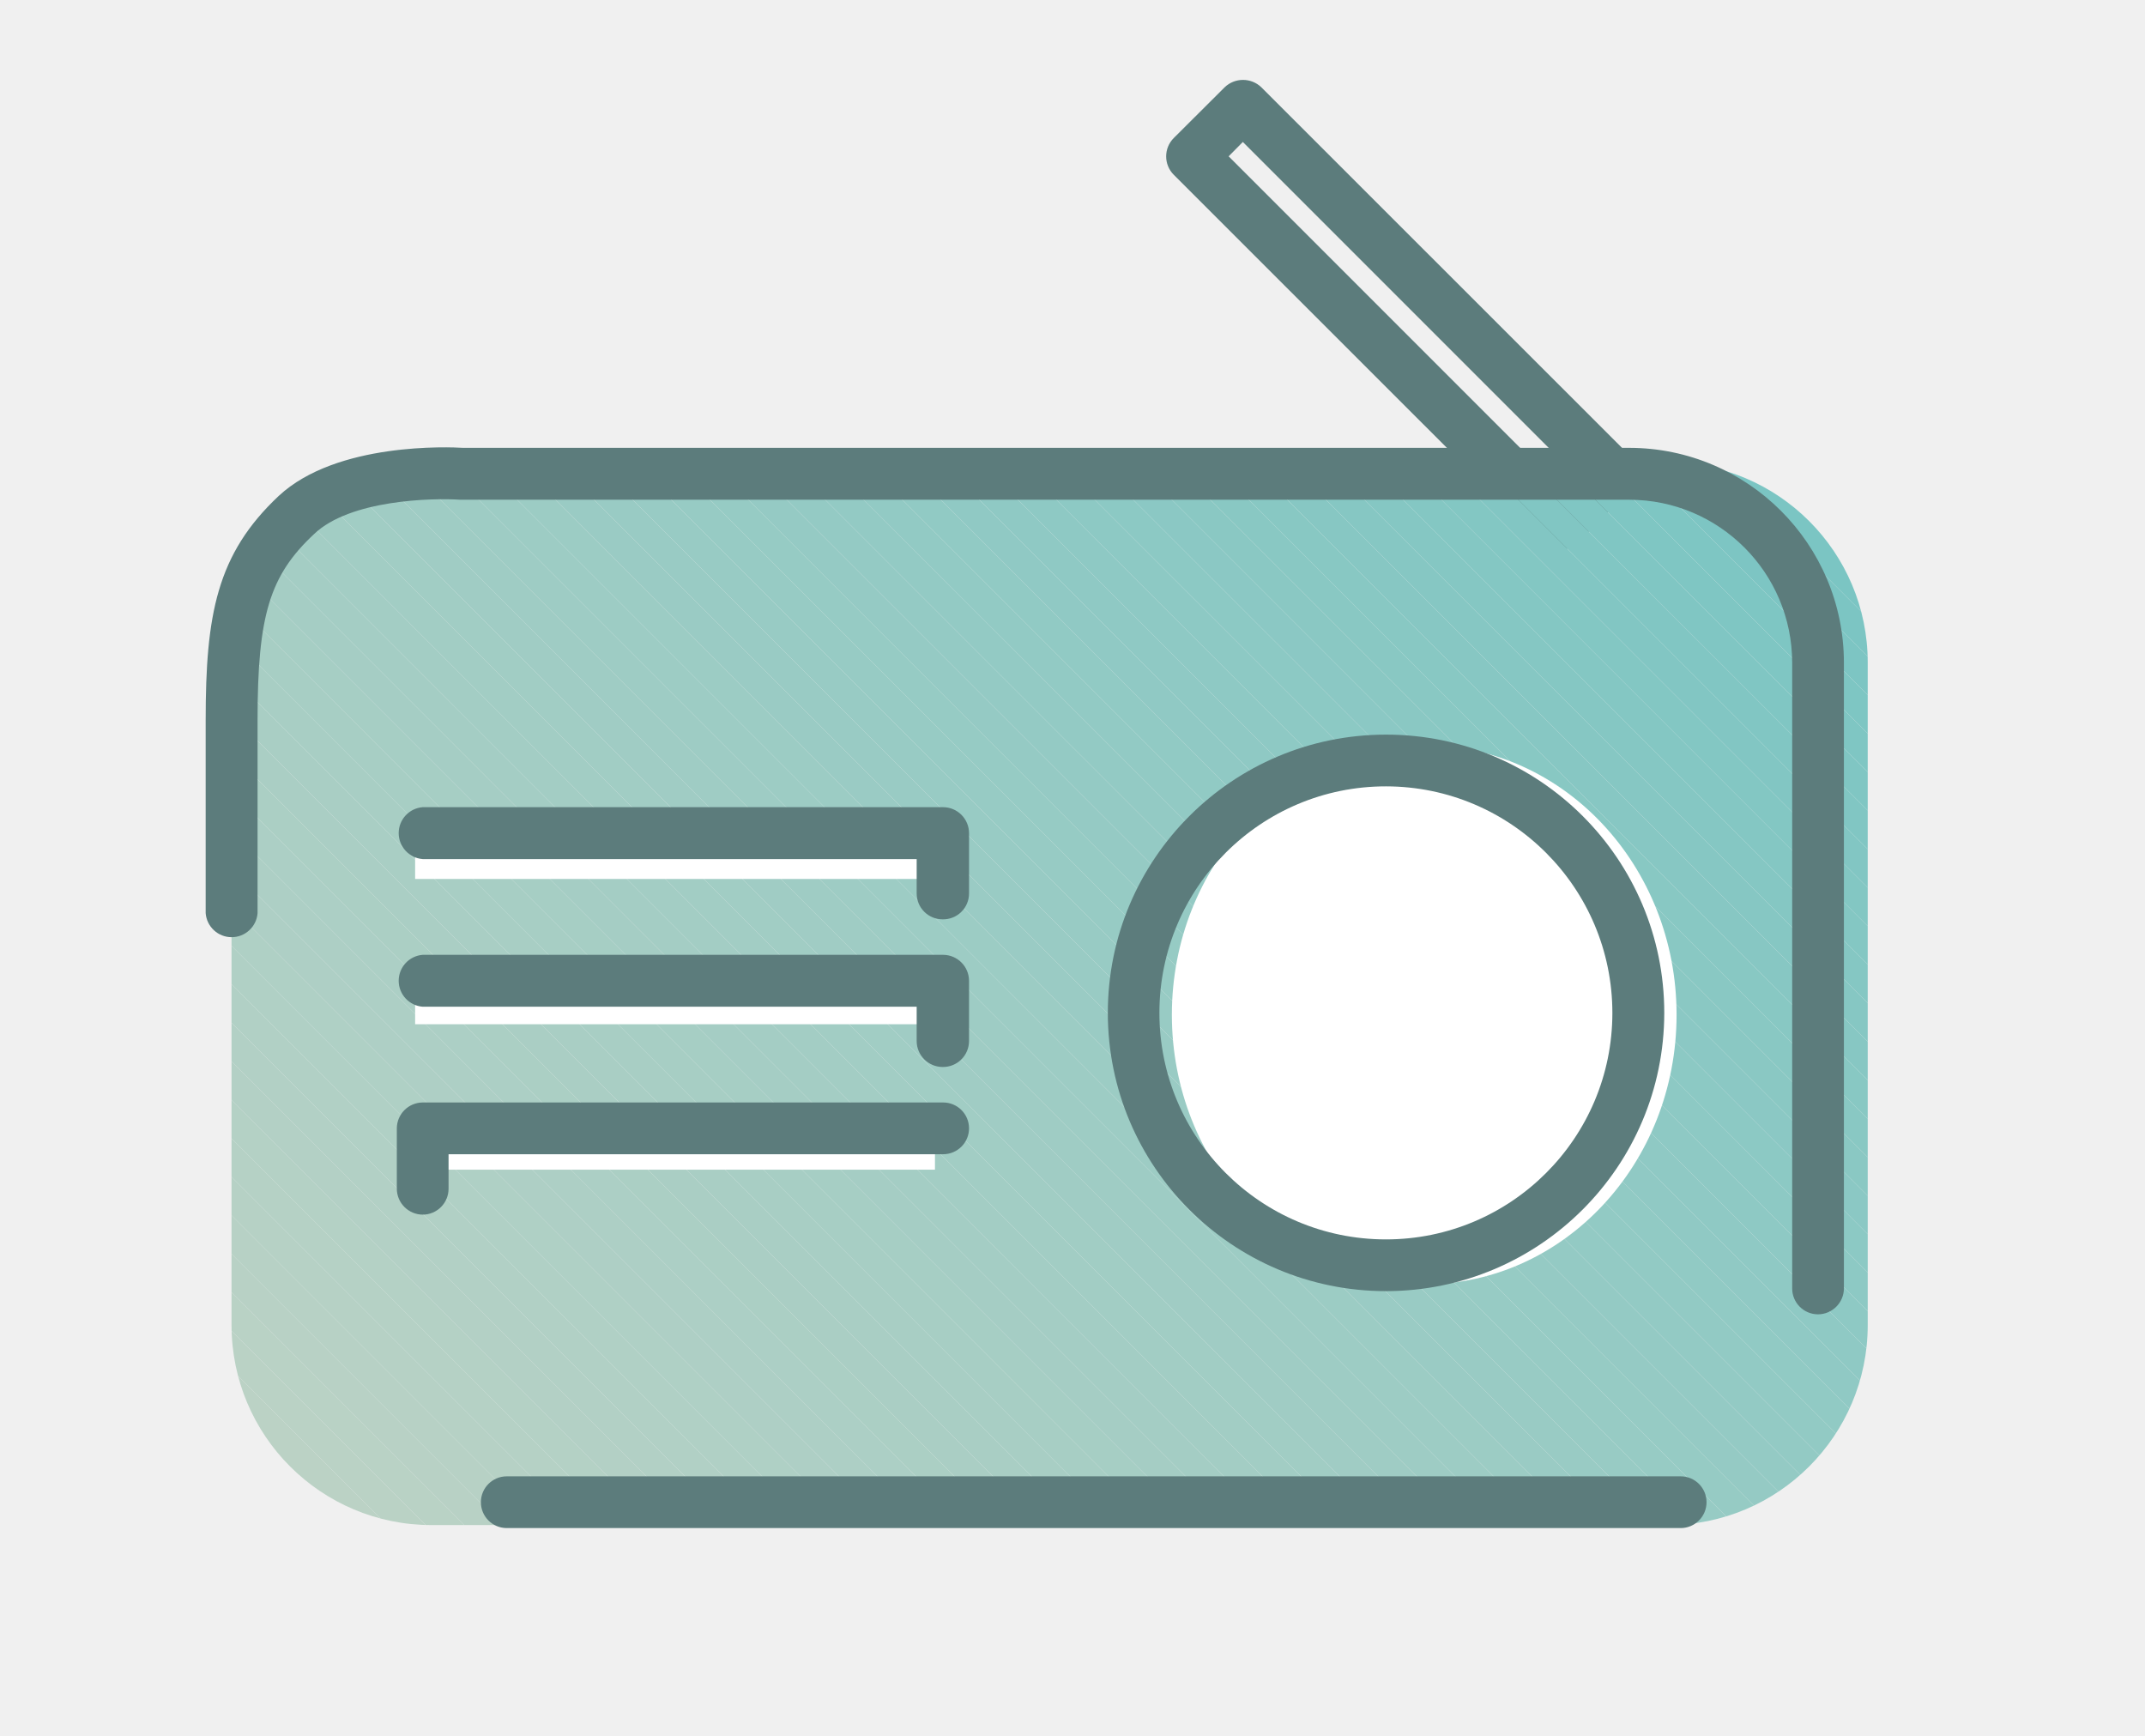
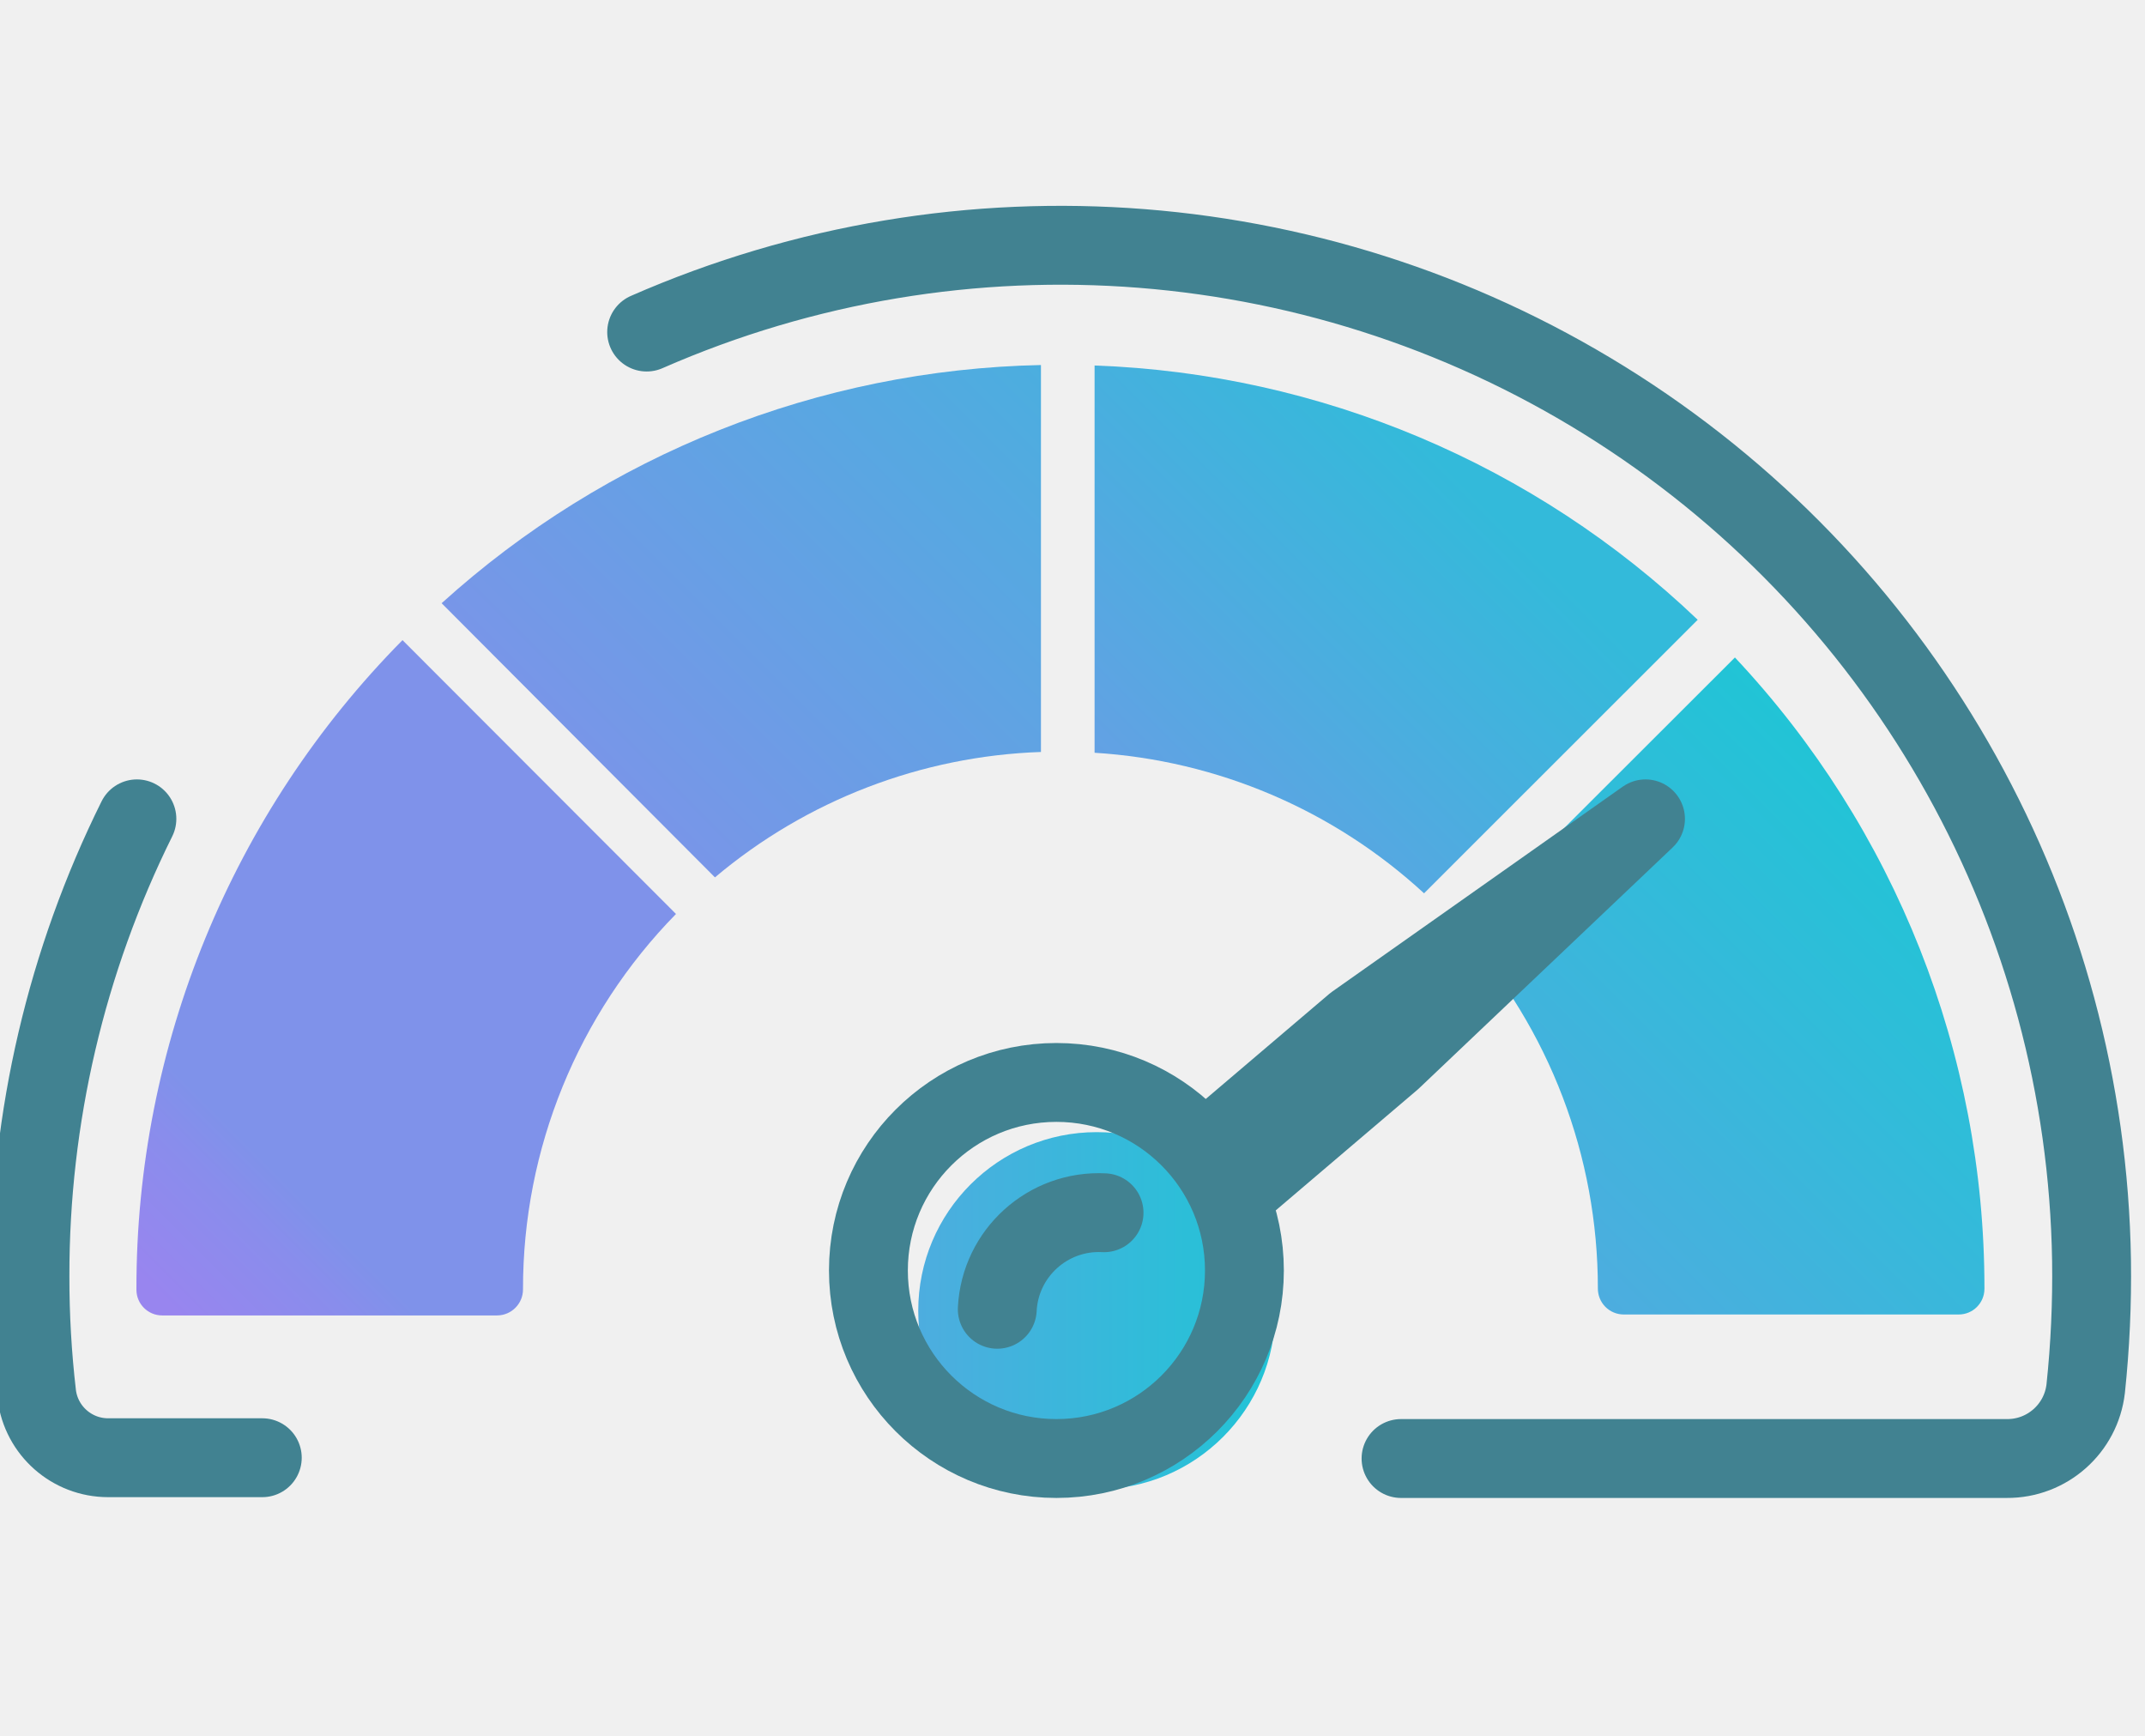
- <svg xmlns="http://www.w3.org/2000/svg" id="Layer_1" data-name="Layer 1" viewBox="0 0 136 110">
+ <svg xmlns="http://www.w3.org/2000/svg" xmlns:xlink="http://www.w3.org/1999/xlink" id="Layer_1" data-name="Layer 1" viewBox="0 0 136 110">
  <defs>
-     <style>.cls-1{fill:none;}.cls-2{fill:#5c7c7c;}.cls-3{clip-path:url(#clip-path);}.cls-4{fill:#bbd2c5;}.cls-5{fill:#bad2c5;}.cls-6{fill:#b9d2c5;}.cls-7{fill:#b8d1c5;}.cls-8{fill:#b7d1c5;}.cls-9{fill:#b6d1c5;}.cls-10{fill:#b5d1c5;}.cls-11{fill:#b4d1c5;}.cls-12{fill:#b3d0c5;}.cls-13{fill:#b2d0c5;}.cls-14{fill:#b1d0c5;}.cls-15{fill:#b0d0c5;}.cls-16{fill:#afd0c5;}.cls-17{fill:#aecfc5;}.cls-18{fill:#adcfc5;}.cls-19{fill:#accfc5;}.cls-20{fill:#abcfc4;}.cls-21{fill:#aacec4;}.cls-22{fill:#a9cec4;}.cls-23{fill:#a8cec4;}.cls-24{fill:#a7cec4;}.cls-25{fill:#a6cec4;}.cls-26{fill:#a5cdc4;}.cls-27{fill:#a4cdc4;}.cls-28{fill:#a3cdc4;}.cls-29{fill:#a2cdc4;}.cls-30{fill:#a1cdc4;}.cls-31{fill:#a0ccc4;}.cls-32{fill:#9fccc4;}.cls-33{fill:#9eccc4;}.cls-34{fill:#9dccc4;}.cls-35{fill:#9cccc4;}.cls-36{fill:#9acbc4;}.cls-37{fill:#99cbc4;}.cls-38{fill:#98cbc4;}.cls-39{fill:#97cbc4;}.cls-40{fill:#96cbc4;}.cls-41{fill:#95cac4;}.cls-42{fill:#94cac4;}.cls-43{fill:#93cac4;}.cls-44{fill:#92cac4;}.cls-45{fill:#91cac4;}.cls-46{fill:#90c9c4;}.cls-47{fill:#8fc9c4;}.cls-48{fill:#8ec9c4;}.cls-49{fill:#8dc9c4;}.cls-50{fill:#8cc9c4;}.cls-51{fill:#8bc8c4;}.cls-52{fill:#8ac8c3;}.cls-53{fill:#89c8c3;}.cls-54{fill:#88c8c3;}.cls-55{fill:#87c7c3;}.cls-56{fill:#86c7c3;}.cls-57{fill:#85c7c3;}.cls-58{fill:#84c7c3;}.cls-59{fill:#83c7c3;}.cls-60{fill:#82c6c3;}.cls-61{fill:#81c6c3;}.cls-62{fill:#80c6c3;}.cls-63{fill:#7fc6c3;}.cls-64{fill:#7ec6c3;}.cls-65{fill:#7dc5c3;}.cls-66{fill:#7cc5c3;}.cls-67{fill:#7bc5c3;}.cls-68{fill:#fff;}.cls-69{clip-path:url(#clip-path-2);}.cls-70{clip-path:url(#clip-path-3);}.cls-71{fill:#833ab4;}.cls-72{fill:#843ab3;}.cls-73{fill:#853ab2;}.cls-74{fill:#8539b1;}.cls-75{fill:#8639b0;}.cls-76{fill:#8739af;}.cls-77{fill:#8839ae;}.cls-78{fill:#8939ad;}.cls-79{fill:#8a38ac;}.cls-80{fill:#8a38ab;}.cls-81{fill:#8b38aa;}.cls-82{fill:#8c38a9;}.cls-83{fill:#8d38a8;}.cls-84{fill:#8e37a7;}.cls-85{fill:#8e37a6;}.cls-86{fill:#8f37a5;}.cls-87{fill:#9037a4;}.cls-88{fill:#9137a3;}.cls-89{fill:#9237a2;}.cls-90{fill:#9236a1;}.cls-91{fill:#9336a0;}.cls-92{fill:#94369f;}.cls-93{fill:#95369e;}.cls-94{fill:#96369d;}.cls-95{fill:#97359c;}.cls-96{fill:#97359b;}.cls-97{fill:#98359a;}.cls-98{fill:#993599;}.cls-99{fill:#9a3598;}.cls-100{fill:#9b3497;}.cls-101{fill:#9b3496;}.cls-102{fill:#9c3495;}.cls-103{fill:#9d3494;}.cls-104{fill:#9e3493;}.cls-105{fill:#9f3392;}.cls-106{fill:#9f3391;}.cls-107{fill:#a03390;}.cls-108{fill:#a1338f;}.cls-109{fill:#a2338e;}.cls-110{fill:#a3328d;}.cls-111{fill:#a4328c;}.cls-112{fill:#a4328b;}.cls-113{fill:#a5328a;}.cls-114{fill:#a63289;}.cls-115{fill:#a73188;}.cls-116{fill:#a83187;}.cls-117{fill:#a83186;}.cls-118{fill:#a93185;}.cls-119{fill:#aa3184;}.cls-120{fill:#ab3183;}.cls-121{fill:#ac3082;}.cls-122{fill:#ac3081;}.cls-123{fill:#ad3080;}.cls-124{fill:#ae307f;}.cls-125{fill:#af307e;}.cls-126{fill:#b02f7d;}.cls-127{fill:#b12f7c;}.cls-128{fill:#b12f7b;}.cls-129{fill:#b22f7a;}.cls-130{fill:#b32f79;}.cls-131{fill:#b42e78;}.cls-132{fill:#b52e77;}.cls-133{fill:#b52e76;}.cls-134{fill:#b62e75;}.cls-135{fill:#b72e74;}.cls-136{fill:#b82d73;}.cls-137{fill:#b92d72;}.cls-138{fill:#b92d71;}.cls-139{fill:#ba2d70;}.cls-140{fill:#bb2d6f;}.cls-141{fill:#bc2c6e;}.cls-142{fill:#bd2c6d;}.cls-143{fill:#be2c6c;}.cls-144{fill:#be2c6b;}.cls-145{fill:#bf2c6a;}.cls-146{fill:#c02c69;}.cls-147{fill:#c12b67;}.cls-148{fill:#c22b66;}.cls-149{fill:#c22b65;}.cls-150{fill:#c32b64;}.cls-151{fill:#c42b63;}.cls-152{fill:#c52a62;}.cls-153{fill:#c62a61;}.cls-154{fill:#c72a60;}.cls-155{fill:#c72a5f;}.cls-156{fill:#c82a5e;}.cls-157{fill:#c9295d;}.cls-158{fill:#ca295c;}.cls-159{fill:#cb295b;}.cls-160{fill:#cb295a;}.cls-161{fill:#cc2959;}.cls-162{fill:#cd2858;}.cls-163{fill:#ce2857;}.cls-164{fill:#cf2856;}.cls-165{fill:#cf2855;}.cls-166{fill:#d02854;}.cls-167{fill:#d12753;}.cls-168{fill:#d22752;}.cls-169{fill:#d32751;}.cls-170{fill:#d42750;}.cls-171{fill:#d4274f;}.cls-172{fill:#d5264e;}.cls-173{fill:#d6264d;}.cls-174{fill:#d7264c;}.cls-175{fill:#d8264b;}.cls-176{fill:#d8264a;}.cls-177{fill:#d92649;}.cls-178{fill:#da2548;}.cls-179{fill:#db2547;}.cls-180{fill:#dc2546;}.cls-181{fill:#dc2545;}.cls-182{fill:#dd2544;}.cls-183{fill:#de2443;}.cls-184{fill:#df2442;}</style>
-     <clipPath id="clip-path">
-       <path class="cls-1" d="M105.74,96.68H27.37A12.68,12.68,0,0,1,14.68,84V42c0-7,5-12,12.69-12.68h78.37A12.68,12.68,0,0,1,118.42,42V84A12.68,12.68,0,0,1,105.74,96.68Z" />
-     </clipPath>
-     <clipPath id="clip-path-2">
-       <path class="cls-1" d="M76.22-110.51l-13.34-9c-1.49-1-6.33,1.78-6.31,3.58l.08,7.47C34.35-104.18,19-90,18-66.74c0,.67,6.44-8.58,6.44-8.58s10.89,8.62,11,7.38C37-80.31,45.25-86,56.85-89.54l.07,6.2c0,1.81,3.75,2.28,5.22,1.24l12.28-8.67L86.7-99.22a2.81,2.81,0,0,0,0-4.24Z" />
-     </clipPath>
-     <clipPath id="clip-path-3">
-       <rect class="cls-1" x="2.67" y="-125.48" width="126.08" height="126.08" />
-     </clipPath>
+     <style>.cls-1{fill:url(#linear-gradient);}.cls-2{fill:url(#linear-gradient-2);}.cls-3{fill:url(#linear-gradient-3);}.cls-4{fill:url(#linear-gradient-4);}.cls-5{fill:none;}.cls-5,.cls-6{stroke:#418291;stroke-linecap:round;stroke-linejoin:round;stroke-width:5px;}.cls-6{fill:#fff;}.cls-7{fill:url(#linear-gradient-5);}</style>
+     <linearGradient id="linear-gradient" x1="70.72" y1="49.03" x2="94.05" y2="25.7" gradientUnits="userSpaceOnUse">
+       <stop offset="0" stop-color="#63a1e4" />
+       <stop offset="0.87" stop-color="#33bada" />
+     </linearGradient>
+     <linearGradient id="linear-gradient-2" x1="39.83" y1="50.12" x2="66.42" y2="23.53" gradientUnits="userSpaceOnUse">
+       <stop offset="0" stop-color="#7896e8" />
+       <stop offset="0.87" stop-color="#51abe0" />
+       <stop offset="1" stop-color="#4baedf" />
+     </linearGradient>
+     <linearGradient id="linear-gradient-3" x1="99.43" y1="80.55" x2="124.15" y2="55.82" gradientUnits="userSpaceOnUse">
+       <stop offset="0" stop-color="#4daddf" />
+       <stop offset="1" stop-color="#21c4d6" />
+     </linearGradient>
+     <linearGradient id="linear-gradient-4" x1="8.53" y1="82.31" x2="37.89" y2="52.95" gradientUnits="userSpaceOnUse">
+       <stop offset="0.03" stop-color="#9885ef" />
+       <stop offset="0.21" stop-color="#898dec" />
+       <stop offset="0.29" stop-color="#7f92ea" />
+     </linearGradient>
+     <linearGradient id="linear-gradient-5" x1="58.22" y1="83.09" x2="80.86" y2="83.09" xlink:href="#linear-gradient-3" />
  </defs>
-   <path class="cls-2" d="M98.89,34.86a1.64,1.64,0,0,1-1.16-.48L74.42,11.08a1.65,1.65,0,0,1,0-2.33l3.23-3.22a1.68,1.68,0,0,1,2.32,0l23.31,23.3a1.65,1.65,0,0,1,0,2.33l-3.23,3.22A1.64,1.64,0,0,1,98.89,34.86ZM77.9,9.91l21,21,.9-.91-21-21Z" />
-   <g class="cls-3">
-     <polygon class="cls-4" points="14.68 89.26 22.11 96.69 14.68 96.69 14.68 89.26" />
-     <polygon class="cls-4" points="14.68 86.81 24.55 96.69 22.11 96.69 14.68 89.26 14.68 86.81" />
-     <polygon class="cls-5" points="14.68 84.37 27 96.69 24.55 96.69 14.68 86.81 14.68 84.37" />
-     <polygon class="cls-6" points="14.68 81.93 29.44 96.69 27 96.69 14.68 84.37 14.68 81.93" />
-     <polygon class="cls-7" points="14.68 79.49 31.88 96.69 29.44 96.69 14.68 81.93 14.68 79.49" />
-     <polygon class="cls-8" points="14.68 77.05 34.32 96.69 31.88 96.69 14.68 79.49 14.68 77.05" />
-     <polygon class="cls-9" points="14.68 74.61 36.76 96.69 34.32 96.69 14.68 77.05 14.68 74.61" />
-     <polygon class="cls-10" points="14.68 72.17 39.2 96.69 36.76 96.69 14.68 74.61 14.68 72.17" />
-     <polygon class="cls-11" points="14.68 69.72 41.65 96.69 39.2 96.69 14.68 72.17 14.68 69.72" />
-     <polygon class="cls-12" points="14.68 67.28 44.09 96.69 41.65 96.69 14.68 69.72 14.68 67.28" />
-     <polygon class="cls-13" points="14.68 64.84 46.53 96.69 44.09 96.69 14.68 67.28 14.68 64.84" />
-     <polygon class="cls-14" points="14.68 62.4 48.97 96.69 46.53 96.69 14.68 64.84 14.68 62.4" />
-     <polygon class="cls-15" points="14.68 59.96 51.41 96.69 48.97 96.69 14.68 62.4 14.68 59.96" />
-     <polygon class="cls-16" points="14.68 57.52 53.85 96.69 51.41 96.69 14.68 59.96 14.68 57.52" />
-     <polygon class="cls-17" points="14.68 55.08 56.29 96.69 53.85 96.69 14.68 57.52 14.68 55.08" />
-     <polygon class="cls-18" points="14.68 52.63 58.73 96.69 56.29 96.69 14.68 55.08 14.68 52.63" />
-     <polygon class="cls-19" points="14.68 50.19 61.18 96.69 58.73 96.69 14.68 52.63 14.68 50.19" />
-     <polygon class="cls-20" points="14.68 47.75 63.62 96.69 61.18 96.69 14.68 50.19 14.68 47.75" />
-     <polygon class="cls-21" points="14.68 45.31 66.06 96.69 63.62 96.69 14.68 47.75 14.68 45.31" />
-     <polygon class="cls-22" points="14.68 42.87 68.5 96.69 66.06 96.69 14.68 45.31 14.68 42.87" />
-     <polygon class="cls-23" points="14.68 40.43 70.94 96.69 68.5 96.69 14.68 42.87 14.68 40.43" />
-     <polygon class="cls-24" points="14.68 37.98 73.38 96.69 70.94 96.69 14.68 40.43 14.68 37.98" />
-     <polygon class="cls-25" points="14.68 35.54 75.83 96.69 73.38 96.69 14.68 37.98 14.68 35.54" />
-     <polygon class="cls-26" points="14.68 33.13 14.7 33.11 78.27 96.69 75.83 96.69 14.68 35.54 14.68 33.13" />
-     <polygon class="cls-27" points="14.7 33.11 15.92 31.89 80.71 96.69 78.27 96.69 14.7 33.11" />
-     <polygon class="cls-28" points="15.92 31.89 17.14 30.67 83.15 96.69 80.71 96.69 15.92 31.89" />
-     <polygon class="cls-29" points="17.14 30.67 18.36 29.45 85.59 96.69 83.15 96.69 17.14 30.67" />
-     <polygon class="cls-30" points="18.36 29.45 18.5 29.31 20.66 29.31 88.03 96.69 85.59 96.69 18.36 29.45" />
-     <polygon class="cls-31" points="23.1 29.31 90.47 96.69 88.03 96.69 20.66 29.31 23.1 29.31" />
-     <polygon class="cls-32" points="25.54 29.31 92.92 96.69 90.47 96.69 23.1 29.31 25.54 29.31" />
-     <polygon class="cls-33" points="27.98 29.31 95.36 96.69 92.92 96.69 25.54 29.31 27.98 29.31" />
-     <polygon class="cls-34" points="30.42 29.31 97.8 96.69 95.36 96.69 27.98 29.31 30.42 29.31" />
-     <polygon class="cls-35" points="32.86 29.31 100.24 96.69 97.8 96.69 30.42 29.31 32.86 29.31" />
-     <polygon class="cls-36" points="35.3 29.31 102.68 96.69 100.24 96.69 32.86 29.31 35.3 29.31" />
-     <polygon class="cls-37" points="37.74 29.31 105.12 96.69 102.68 96.69 35.3 29.31 37.74 29.31" />
-     <polygon class="cls-38" points="40.19 29.31 107.56 96.69 105.12 96.69 37.74 29.31 40.19 29.31" />
-     <polygon class="cls-39" points="42.63 29.31 110.01 96.69 107.56 96.69 40.19 29.31 42.63 29.31" />
-     <polygon class="cls-40" points="45.07 29.31 112.45 96.69 110.01 96.69 42.63 29.31 45.07 29.31" />
-     <polygon class="cls-41" points="47.51 29.31 114.74 96.54 114.6 96.69 112.45 96.69 45.07 29.31 47.51 29.31" />
-     <polygon class="cls-42" points="49.95 29.31 115.97 95.32 114.74 96.54 47.51 29.31 49.95 29.31" />
-     <polygon class="cls-43" points="52.39 29.31 117.19 94.1 115.97 95.32 49.95 29.31 52.39 29.31" />
-     <polygon class="cls-44" points="54.84 29.31 118.41 92.88 117.19 94.1 52.39 29.31 54.84 29.31" />
-     <polygon class="cls-45" points="57.28 29.31 118.42 90.45 118.42 92.86 118.41 92.88 54.84 29.31 57.28 29.31" />
-     <polygon class="cls-46" points="59.72 29.31 118.42 88.01 118.42 90.45 57.28 29.31 59.72 29.31" />
-     <polygon class="cls-47" points="62.16 29.31 118.42 85.56 118.42 88.01 59.72 29.31 62.16 29.31" />
-     <polygon class="cls-48" points="64.6 29.31 118.42 83.12 118.42 85.56 62.16 29.31 64.6 29.31" />
-     <polygon class="cls-49" points="67.04 29.31 118.42 80.68 118.42 83.12 64.6 29.31 67.04 29.31" />
-     <polygon class="cls-50" points="69.48 29.31 118.42 78.24 118.42 80.68 67.04 29.31 69.48 29.31" />
-     <polygon class="cls-51" points="71.93 29.31 118.42 75.8 118.42 78.24 69.48 29.31 71.93 29.31" />
-     <polygon class="cls-52" points="74.37 29.31 118.42 73.36 118.42 75.8 71.93 29.31 74.37 29.31" />
-     <polygon class="cls-53" points="76.81 29.31 118.42 70.92 118.42 73.36 74.37 29.31 76.81 29.31" />
-     <polygon class="cls-54" points="79.25 29.31 118.42 68.47 118.42 70.92 76.81 29.31 79.25 29.31" />
-     <polygon class="cls-55" points="81.69 29.31 118.42 66.03 118.42 68.47 79.25 29.31 81.69 29.31" />
-     <polygon class="cls-56" points="84.13 29.31 118.42 63.59 118.42 66.03 81.69 29.31 84.13 29.31" />
-     <polygon class="cls-57" points="86.58 29.31 118.42 61.15 118.42 63.59 84.13 29.31 86.58 29.31" />
-     <polygon class="cls-58" points="89.02 29.31 118.42 58.71 118.42 61.15 86.58 29.31 89.02 29.31" />
-     <polygon class="cls-59" points="91.46 29.31 118.42 56.27 118.42 58.71 89.02 29.31 91.46 29.31" />
-     <polygon class="cls-60" points="93.9 29.31 118.42 53.83 118.42 56.27 91.46 29.31 93.9 29.31" />
-     <polygon class="cls-61" points="96.34 29.31 118.42 51.38 118.42 53.83 93.9 29.31 96.34 29.31" />
-     <polygon class="cls-62" points="98.78 29.31 118.42 48.94 118.42 51.38 96.34 29.31 98.78 29.31" />
-     <polygon class="cls-63" points="101.22 29.31 118.42 46.5 118.42 48.94 98.78 29.31 101.22 29.31" />
-     <polygon class="cls-64" points="103.67 29.31 118.42 44.06 118.42 46.5 101.22 29.31 103.67 29.31" />
-     <polygon class="cls-65" points="106.11 29.31 118.42 41.62 118.42 44.06 103.67 29.31 106.11 29.31" />
-     <polygon class="cls-66" points="108.55 29.31 118.42 39.18 118.42 41.62 106.11 29.31 108.55 29.31" />
-     <polygon class="cls-67" points="110.99 29.31 118.42 36.73 118.42 39.18 108.55 29.31 110.99 29.31" />
-     <polygon class="cls-67" points="118.42 36.73 110.99 29.31 118.42 29.31 118.42 36.73" />
-   </g>
-   <ellipse class="cls-68" cx="90.3" cy="64.33" rx="16" ry="17.09" />
-   <rect class="cls-68" x="26.32" y="52.33" width="32.96" height="3.39" />
-   <rect class="cls-68" x="26.32" y="61.69" width="32.96" height="3.24" />
-   <rect class="cls-68" x="26.32" y="71.05" width="32.96" height="3.1" />
-   <path class="cls-2" d="M115.27,83.32a1.64,1.64,0,0,1-1.64-1.65V42A10.34,10.34,0,0,0,103.3,31.68H29.19c-1.8-.12-7,0-9.27,2.17C17.1,36.48,16.33,39,16.33,45.65V57.89a1.65,1.65,0,0,1-3.29,0V45.65c0-6.69.7-10.52,4.63-14.21,3.68-3.43,10.88-3.1,11.69-3.05H103.3A13.63,13.63,0,0,1,116.91,42V81.67A1.65,1.65,0,0,1,115.27,83.32Z" />
-   <path class="cls-2" d="M106.56,96.87H32.13a1.64,1.64,0,0,1,0-3.28h74.43a1.64,1.64,0,0,1,0,3.28Z" />
-   <path class="cls-2" d="M87.88,81.85a17.64,17.64,0,1,1,17.64-17.64A17.66,17.66,0,0,1,87.88,81.85Zm0-32a14.36,14.36,0,1,0,14.35,14.36A14.37,14.37,0,0,0,87.88,49.85Z" />
-   <path class="cls-2" d="M59.77,58.28a1.64,1.64,0,0,1-1.65-1.64V54.46H26.8a1.65,1.65,0,0,1,0-3.29h33a1.65,1.65,0,0,1,1.64,1.65v3.82A1.64,1.64,0,0,1,59.77,58.28Z" />
-   <path class="cls-2" d="M59.77,67.64A1.65,1.65,0,0,1,58.12,66V63.82H26.8a1.65,1.65,0,0,1,0-3.29h33a1.65,1.65,0,0,1,1.64,1.64V66A1.65,1.65,0,0,1,59.77,67.64Z" />
-   <path class="cls-2" d="M26.8,77a1.65,1.65,0,0,1-1.64-1.64V71.53a1.65,1.65,0,0,1,1.64-1.64h33a1.64,1.64,0,0,1,0,3.28H28.44v2.19A1.64,1.64,0,0,1,26.8,77Z" />
-   <g class="cls-69">
-     <g class="cls-70">
-       <polygon class="cls-71" points="2.67 -53.22 56.48 0.6 2.67 0.6 2.67 -53.22" />
-       <polygon class="cls-71" points="2.67 -53.86 57.13 0.6 56.48 0.6 2.67 -53.22 2.67 -53.86" />
-       <polygon class="cls-72" points="2.67 -54.51 57.77 0.6 57.13 0.6 2.67 -53.86 2.67 -54.51" />
-       <polygon class="cls-73" points="2.67 -55.15 58.42 0.6 57.77 0.6 2.67 -54.51 2.67 -55.15" />
-       <polygon class="cls-74" points="2.67 -55.8 59.06 0.6 58.42 0.6 2.67 -55.15 2.67 -55.8" />
-       <polygon class="cls-75" points="2.67 -56.44 59.71 0.6 59.06 0.6 2.67 -55.8 2.67 -56.44" />
-       <polygon class="cls-76" points="2.67 -57.09 60.35 0.6 59.71 0.6 2.67 -56.44 2.67 -57.09" />
-       <polygon class="cls-77" points="2.67 -57.73 60.99 0.6 60.35 0.6 2.67 -57.09 2.67 -57.73" />
-       <polygon class="cls-78" points="2.67 -58.37 61.64 0.6 60.99 0.6 2.67 -57.73 2.67 -58.37" />
-       <polygon class="cls-79" points="2.67 -59.02 62.28 0.6 61.64 0.6 2.67 -58.37 2.67 -59.02" />
-       <polygon class="cls-80" points="2.67 -59.66 62.93 0.6 62.28 0.6 2.67 -59.02 2.67 -59.66" />
-       <polygon class="cls-81" points="2.67 -60.31 63.57 0.6 62.93 0.6 2.67 -59.66 2.67 -60.31" />
-       <polygon class="cls-82" points="2.67 -60.95 64.22 0.6 63.57 0.6 2.67 -60.31 2.67 -60.95" />
-       <polygon class="cls-83" points="2.67 -61.6 64.86 0.6 64.22 0.6 2.67 -60.95 2.67 -61.6" />
-       <polygon class="cls-84" points="2.67 -62.24 65.51 0.6 64.86 0.6 2.67 -61.6 2.67 -62.24" />
-       <polygon class="cls-85" points="2.67 -62.88 66.15 0.6 65.51 0.6 2.67 -62.24 2.67 -62.88" />
-       <polygon class="cls-86" points="2.67 -63.53 66.8 0.6 66.15 0.6 2.67 -62.88 2.67 -63.53" />
-       <polygon class="cls-87" points="2.67 -64.17 67.44 0.6 66.8 0.6 2.67 -63.53 2.67 -64.17" />
-       <polygon class="cls-88" points="2.67 -64.82 68.08 0.6 67.44 0.6 2.67 -64.17 2.67 -64.82" />
-       <polygon class="cls-89" points="2.67 -65.46 68.73 0.6 68.08 0.6 2.67 -64.82 2.67 -65.46" />
-       <polygon class="cls-90" points="2.67 -66.11 69.37 0.6 68.73 0.6 2.67 -65.46 2.67 -66.11" />
-       <polygon class="cls-91" points="2.67 -66.75 70.02 0.6 69.37 0.6 2.67 -66.11 2.67 -66.75" />
-       <polygon class="cls-92" points="2.67 -67.4 70.66 0.6 70.02 0.6 2.67 -66.75 2.67 -67.4" />
-       <polygon class="cls-93" points="2.67 -68.04 71.31 0.6 70.66 0.6 2.67 -67.4 2.67 -68.04" />
-       <polygon class="cls-94" points="2.67 -68.69 71.95 0.6 71.31 0.6 2.67 -68.04 2.67 -68.69" />
-       <polygon class="cls-95" points="2.67 -69.33 72.59 0.6 71.95 0.6 2.67 -68.69 2.67 -69.33" />
-       <polygon class="cls-96" points="2.67 -69.97 73.24 0.6 72.59 0.6 2.67 -69.33 2.67 -69.97" />
-       <polygon class="cls-97" points="2.67 -70.62 73.88 0.6 73.24 0.6 2.67 -69.97 2.67 -70.62" />
-       <polygon class="cls-98" points="2.67 -71.26 74.53 0.6 73.88 0.6 2.67 -70.62 2.67 -71.26" />
-       <polygon class="cls-99" points="2.67 -71.91 75.17 0.6 74.53 0.6 2.67 -71.26 2.67 -71.91" />
-       <polygon class="cls-100" points="2.67 -72.55 75.82 0.6 75.17 0.6 2.67 -71.91 2.67 -72.55" />
-       <polygon class="cls-101" points="2.67 -73.2 76.46 0.6 75.82 0.6 2.67 -72.55 2.67 -73.2" />
-       <polygon class="cls-102" points="2.67 -73.84 77.11 0.6 76.46 0.6 2.67 -73.2 2.67 -73.84" />
-       <polygon class="cls-103" points="2.67 -74.48 77.75 0.6 77.11 0.6 2.67 -73.84 2.67 -74.48" />
-       <polygon class="cls-104" points="2.67 -75.13 78.39 0.6 77.75 0.6 2.67 -74.48 2.67 -75.13" />
-       <polygon class="cls-105" points="2.67 -75.77 79.04 0.6 78.39 0.6 2.67 -75.13 2.67 -75.77" />
-       <polygon class="cls-106" points="2.67 -76.42 79.68 0.6 79.04 0.6 2.67 -75.77 2.67 -76.42" />
-       <polygon class="cls-107" points="2.67 -77.06 80.33 0.6 79.68 0.6 2.67 -76.42 2.67 -77.06" />
-       <polygon class="cls-108" points="2.67 -77.71 80.97 0.6 80.33 0.6 2.67 -77.06 2.67 -77.71" />
-       <polygon class="cls-109" points="2.67 -78.35 81.62 0.6 80.97 0.6 2.67 -77.71 2.67 -78.35" />
-       <polygon class="cls-110" points="2.67 -79 82.26 0.6 81.62 0.6 2.67 -78.35 2.67 -79" />
-       <polygon class="cls-111" points="2.67 -79.64 82.91 0.6 82.26 0.6 2.67 -79 2.67 -79.64" />
-       <polygon class="cls-112" points="2.67 -80.28 83.55 0.6 82.91 0.6 2.67 -79.64 2.67 -80.28" />
-       <polygon class="cls-113" points="2.67 -80.93 84.19 0.6 83.55 0.6 2.67 -80.28 2.67 -80.93" />
-       <polygon class="cls-114" points="2.67 -81.57 84.84 0.6 84.19 0.6 2.67 -80.93 2.67 -81.57" />
-       <polygon class="cls-115" points="2.67 -82.22 85.48 0.6 84.84 0.6 2.67 -81.57 2.67 -82.22" />
-       <polygon class="cls-116" points="2.67 -82.86 86.13 0.6 85.48 0.6 2.67 -82.22 2.67 -82.86" />
-       <polygon class="cls-117" points="2.67 -83.51 86.77 0.6 86.13 0.6 2.67 -82.86 2.67 -83.51" />
-       <polygon class="cls-118" points="2.67 -84.15 87.42 0.6 86.77 0.6 2.67 -83.51 2.67 -84.15" />
-       <polygon class="cls-119" points="2.67 -84.8 88.06 0.6 87.42 0.6 2.67 -84.15 2.67 -84.8" />
-       <polygon class="cls-120" points="2.67 -85.44 88.7 0.6 88.06 0.6 2.67 -84.8 2.67 -85.44" />
-       <polygon class="cls-121" points="2.67 -86.08 89.35 0.6 88.7 0.6 2.67 -85.44 2.67 -86.08" />
-       <polygon class="cls-122" points="2.67 -86.73 89.99 0.6 89.35 0.6 2.67 -86.08 2.67 -86.73" />
-       <polygon class="cls-123" points="2.67 -87.37 90.64 0.6 89.99 0.6 2.67 -86.73 2.67 -87.37" />
-       <polygon class="cls-124" points="2.67 -88.02 91.28 0.6 90.64 0.6 2.67 -87.37 2.67 -88.02" />
-       <polygon class="cls-125" points="2.67 -88.66 91.93 0.6 91.28 0.6 2.67 -88.02 2.67 -88.66" />
-       <polygon class="cls-126" points="2.67 -89.31 92.57 0.6 91.93 0.6 2.67 -88.66 2.67 -89.31" />
-       <polygon class="cls-127" points="2.67 -89.95 93.22 0.6 92.57 0.6 2.67 -89.31 2.67 -89.95" />
-       <polygon class="cls-128" points="2.67 -90.59 93.86 0.6 93.22 0.6 2.67 -89.95 2.67 -90.59" />
-       <polygon class="cls-129" points="2.67 -91.24 94.5 0.6 93.86 0.6 2.67 -90.59 2.67 -91.24" />
-       <polygon class="cls-130" points="2.67 -91.88 95.15 0.6 94.5 0.6 2.67 -91.24 2.67 -91.88" />
-       <polygon class="cls-131" points="2.67 -92.53 95.79 0.6 95.15 0.6 2.67 -91.88 2.67 -92.53" />
-       <polygon class="cls-132" points="2.67 -93.17 96.44 0.6 95.79 0.6 2.67 -92.53 2.67 -93.17" />
-       <polygon class="cls-133" points="2.67 -93.82 97.08 0.6 96.44 0.6 2.67 -93.17 2.67 -93.82" />
-       <polygon class="cls-134" points="2.67 -94.46 97.73 0.6 97.08 0.6 2.67 -93.82 2.67 -94.46" />
-       <polygon class="cls-135" points="2.67 -95.11 98.37 0.6 97.73 0.6 2.67 -94.46 2.67 -95.11" />
-       <polygon class="cls-136" points="2.67 -95.75 99.02 0.6 98.37 0.6 2.67 -95.11 2.67 -95.75" />
-       <polygon class="cls-137" points="2.67 -96.39 99.66 0.6 99.02 0.6 2.67 -95.75 2.67 -96.39" />
-       <polygon class="cls-138" points="2.67 -97.04 100.3 0.6 99.66 0.6 2.67 -96.39 2.67 -97.04" />
-       <polygon class="cls-139" points="2.67 -97.68 100.95 0.6 100.3 0.6 2.67 -97.04 2.67 -97.68" />
-       <polygon class="cls-140" points="2.67 -98.33 101.59 0.6 100.95 0.6 2.67 -97.68 2.67 -98.33" />
-       <polygon class="cls-141" points="2.67 -98.97 102.24 0.6 101.59 0.6 2.67 -98.33 2.67 -98.97" />
-       <polygon class="cls-142" points="2.67 -99.62 102.88 0.6 102.24 0.6 2.67 -98.97 2.67 -99.62" />
-       <polygon class="cls-143" points="2.67 -100.26 103.53 0.6 102.88 0.6 2.67 -99.62 2.67 -100.26" />
-       <polygon class="cls-144" points="2.67 -100.91 104.17 0.6 103.53 0.6 2.67 -100.26 2.67 -100.91" />
-       <polygon class="cls-145" points="2.67 -101.55 104.81 0.6 104.17 0.6 2.67 -100.91 2.67 -101.55" />
-       <polygon class="cls-146" points="2.67 -102.19 105.46 0.6 104.81 0.6 2.67 -101.55 2.67 -102.19" />
-       <polygon class="cls-147" points="2.67 -102.84 106.1 0.6 105.46 0.6 2.67 -102.19 2.67 -102.84" />
-       <polygon class="cls-148" points="2.67 -103.48 106.75 0.6 106.1 0.6 2.67 -102.84 2.67 -103.48" />
-       <polygon class="cls-149" points="2.67 -104.13 107.39 0.6 106.75 0.6 2.67 -103.48 2.67 -104.13" />
-       <polygon class="cls-150" points="2.67 -104.77 108.04 0.6 107.39 0.6 2.67 -104.13 2.67 -104.77" />
-       <polygon class="cls-151" points="2.67 -105.42 108.68 0.6 108.04 0.6 2.67 -104.77 2.67 -105.42" />
-       <polygon class="cls-152" points="2.67 -106.06 109.33 0.6 108.68 0.6 2.67 -105.42 2.67 -106.06" />
-       <polygon class="cls-153" points="2.67 -106.7 109.97 0.6 109.33 0.6 2.67 -106.06 2.67 -106.7" />
-       <polygon class="cls-154" points="2.67 -107.35 110.61 0.6 109.97 0.6 2.67 -106.7 2.67 -107.35" />
-       <polygon class="cls-155" points="2.67 -107.99 111.26 0.6 110.61 0.6 2.67 -107.35 2.67 -107.99" />
-       <polygon class="cls-156" points="2.67 -108.64 111.9 0.6 111.26 0.6 2.67 -107.99 2.67 -108.64" />
-       <polygon class="cls-157" points="2.67 -109.28 112.55 0.6 111.9 0.6 2.67 -108.64 2.67 -109.28" />
-       <polygon class="cls-158" points="2.67 -109.93 113.19 0.6 112.55 0.6 2.67 -109.28 2.67 -109.93" />
-       <polygon class="cls-159" points="2.67 -110.57 113.84 0.6 113.19 0.6 2.67 -109.93 2.67 -110.57" />
-       <polygon class="cls-160" points="2.67 -111.22 114.48 0.6 113.84 0.6 2.67 -110.57 2.67 -111.22" />
-       <polygon class="cls-161" points="2.67 -111.86 115.13 0.6 114.48 0.6 2.67 -111.22 2.67 -111.86" />
-       <polygon class="cls-162" points="2.67 -112.5 115.77 0.6 115.13 0.6 2.67 -111.86 2.67 -112.5" />
-       <polygon class="cls-163" points="2.67 -113.15 116.41 0.6 115.77 0.6 2.67 -112.5 2.67 -113.15" />
-       <polygon class="cls-164" points="2.67 -113.79 117.06 0.6 116.41 0.6 2.67 -113.15 2.67 -113.79" />
-       <polygon class="cls-165" points="2.67 -114.44 117.7 0.6 117.06 0.6 2.67 -113.79 2.67 -114.44" />
-       <polygon class="cls-166" points="2.67 -115.08 118.35 0.6 117.7 0.6 2.67 -114.44 2.67 -115.08" />
-       <polygon class="cls-167" points="2.67 -115.73 118.99 0.6 118.35 0.6 2.67 -115.08 2.67 -115.73" />
-       <polygon class="cls-168" points="2.67 -116.37 119.64 0.6 118.99 0.6 2.67 -115.73 2.67 -116.37" />
-       <polygon class="cls-169" points="2.67 -117.02 120.28 0.6 119.64 0.6 2.67 -116.37 2.67 -117.02" />
-       <polygon class="cls-170" points="2.67 -117.66 120.92 0.6 120.28 0.6 2.67 -117.02 2.67 -117.66" />
-       <polygon class="cls-171" points="2.67 -118.3 121.57 0.6 120.92 0.6 2.67 -117.66 2.67 -118.3" />
-       <polygon class="cls-172" points="2.67 -118.95 122.21 0.6 121.57 0.6 2.67 -118.3 2.67 -118.95" />
-       <polygon class="cls-173" points="2.67 -119.59 122.86 0.6 122.21 0.6 2.67 -118.95 2.67 -119.59" />
-       <polygon class="cls-174" points="2.67 -120.24 123.5 0.6 122.86 0.6 2.67 -119.59 2.67 -120.24" />
-       <polygon class="cls-175" points="2.67 -120.88 124.15 0.6 123.5 0.6 2.67 -120.24 2.67 -120.88" />
-       <polygon class="cls-176" points="2.67 -121.53 124.79 0.6 124.15 0.6 2.67 -120.88 2.67 -121.53" />
-       <polygon class="cls-177" points="2.67 -122.17 125.44 0.6 124.79 0.6 2.67 -121.53 2.67 -122.17" />
-       <polygon class="cls-178" points="2.67 -122.81 126.08 0.6 125.44 0.6 2.67 -122.17 2.67 -122.81" />
-       <polygon class="cls-179" points="2.67 -123.46 126.72 0.6 126.08 0.6 2.67 -122.81 2.67 -123.46" />
-       <polygon class="cls-180" points="2.67 -124.1 127.37 0.6 126.72 0.6 2.67 -123.46 2.67 -124.1" />
-       <polygon class="cls-181" points="2.67 -124.75 128.01 0.6 127.37 0.6 2.67 -124.1 2.67 -124.75" />
-       <polygon class="cls-182" points="2.67 -125.39 128.66 0.6 128.01 0.6 2.67 -124.75 2.67 -125.39" />
-       <polygon class="cls-183" points="3.22 -125.48 128.75 0.05 128.75 0.6 128.66 0.6 2.67 -125.39 2.67 -125.48 3.22 -125.48" />
-       <polygon class="cls-184" points="3.86 -125.48 128.75 -0.6 128.75 0.05 3.22 -125.48 3.86 -125.48" />
-     </g>
-   </g>
+   <path class="cls-1" d="M69.4,23.17V47.72a33.92,33.92,0,0,1,20.89,8.91l17.35-17.34A58.4,58.4,0,0,0,69.4,23.17Z" />
+   <path class="cls-2" d="M66,23.14A58.39,58.39,0,0,0,28,38.24L45.33,55.62A33.89,33.89,0,0,1,66,47.67Z" />
+   <path class="cls-3" d="M110,41.68,92.66,59a34,34,0,0,1,8.65,22.67v0a1.64,1.64,0,0,0,1.63,1.66h21.25a1.63,1.63,0,0,0,1.63-1.62v-.06A58.37,58.37,0,0,0,110,41.68Z" />
+   <path class="cls-4" d="M25.52,40.58A58.4,58.4,0,0,0,8.65,81.71v.06a1.63,1.63,0,0,0,1.63,1.62H31.52a1.65,1.65,0,0,0,1.64-1.66v0a33.93,33.93,0,0,1,9.7-23.79Z" />
+   <path class="cls-5" d="M8.68,51.91a65,65,0,0,0-6.78,29,64,64,0,0,0,.43,7.5,4.56,4.56,0,0,0,4.53,4h9.77" />
+   <path class="cls-5" d="M88.83,92.46h38.41a5,5,0,0,0,5-4.43,68.08,68.08,0,0,0,.37-8.12A65.37,65.37,0,0,0,41,21.05" />
+   <polygon class="cls-6" points="75.59 73.68 85.9 64.91 104.33 51.91 88.25 67.18 77.7 76.16 75.59 73.68" />
+   <circle class="cls-7" cx="69.54" cy="83.09" r="11.32" />
+   <path class="cls-5" d="M63.23,83A6.45,6.45,0,0,1,70,76.88" />
+   <circle class="cls-5" cx="66.98" cy="80.54" r="11.92" />
</svg>
